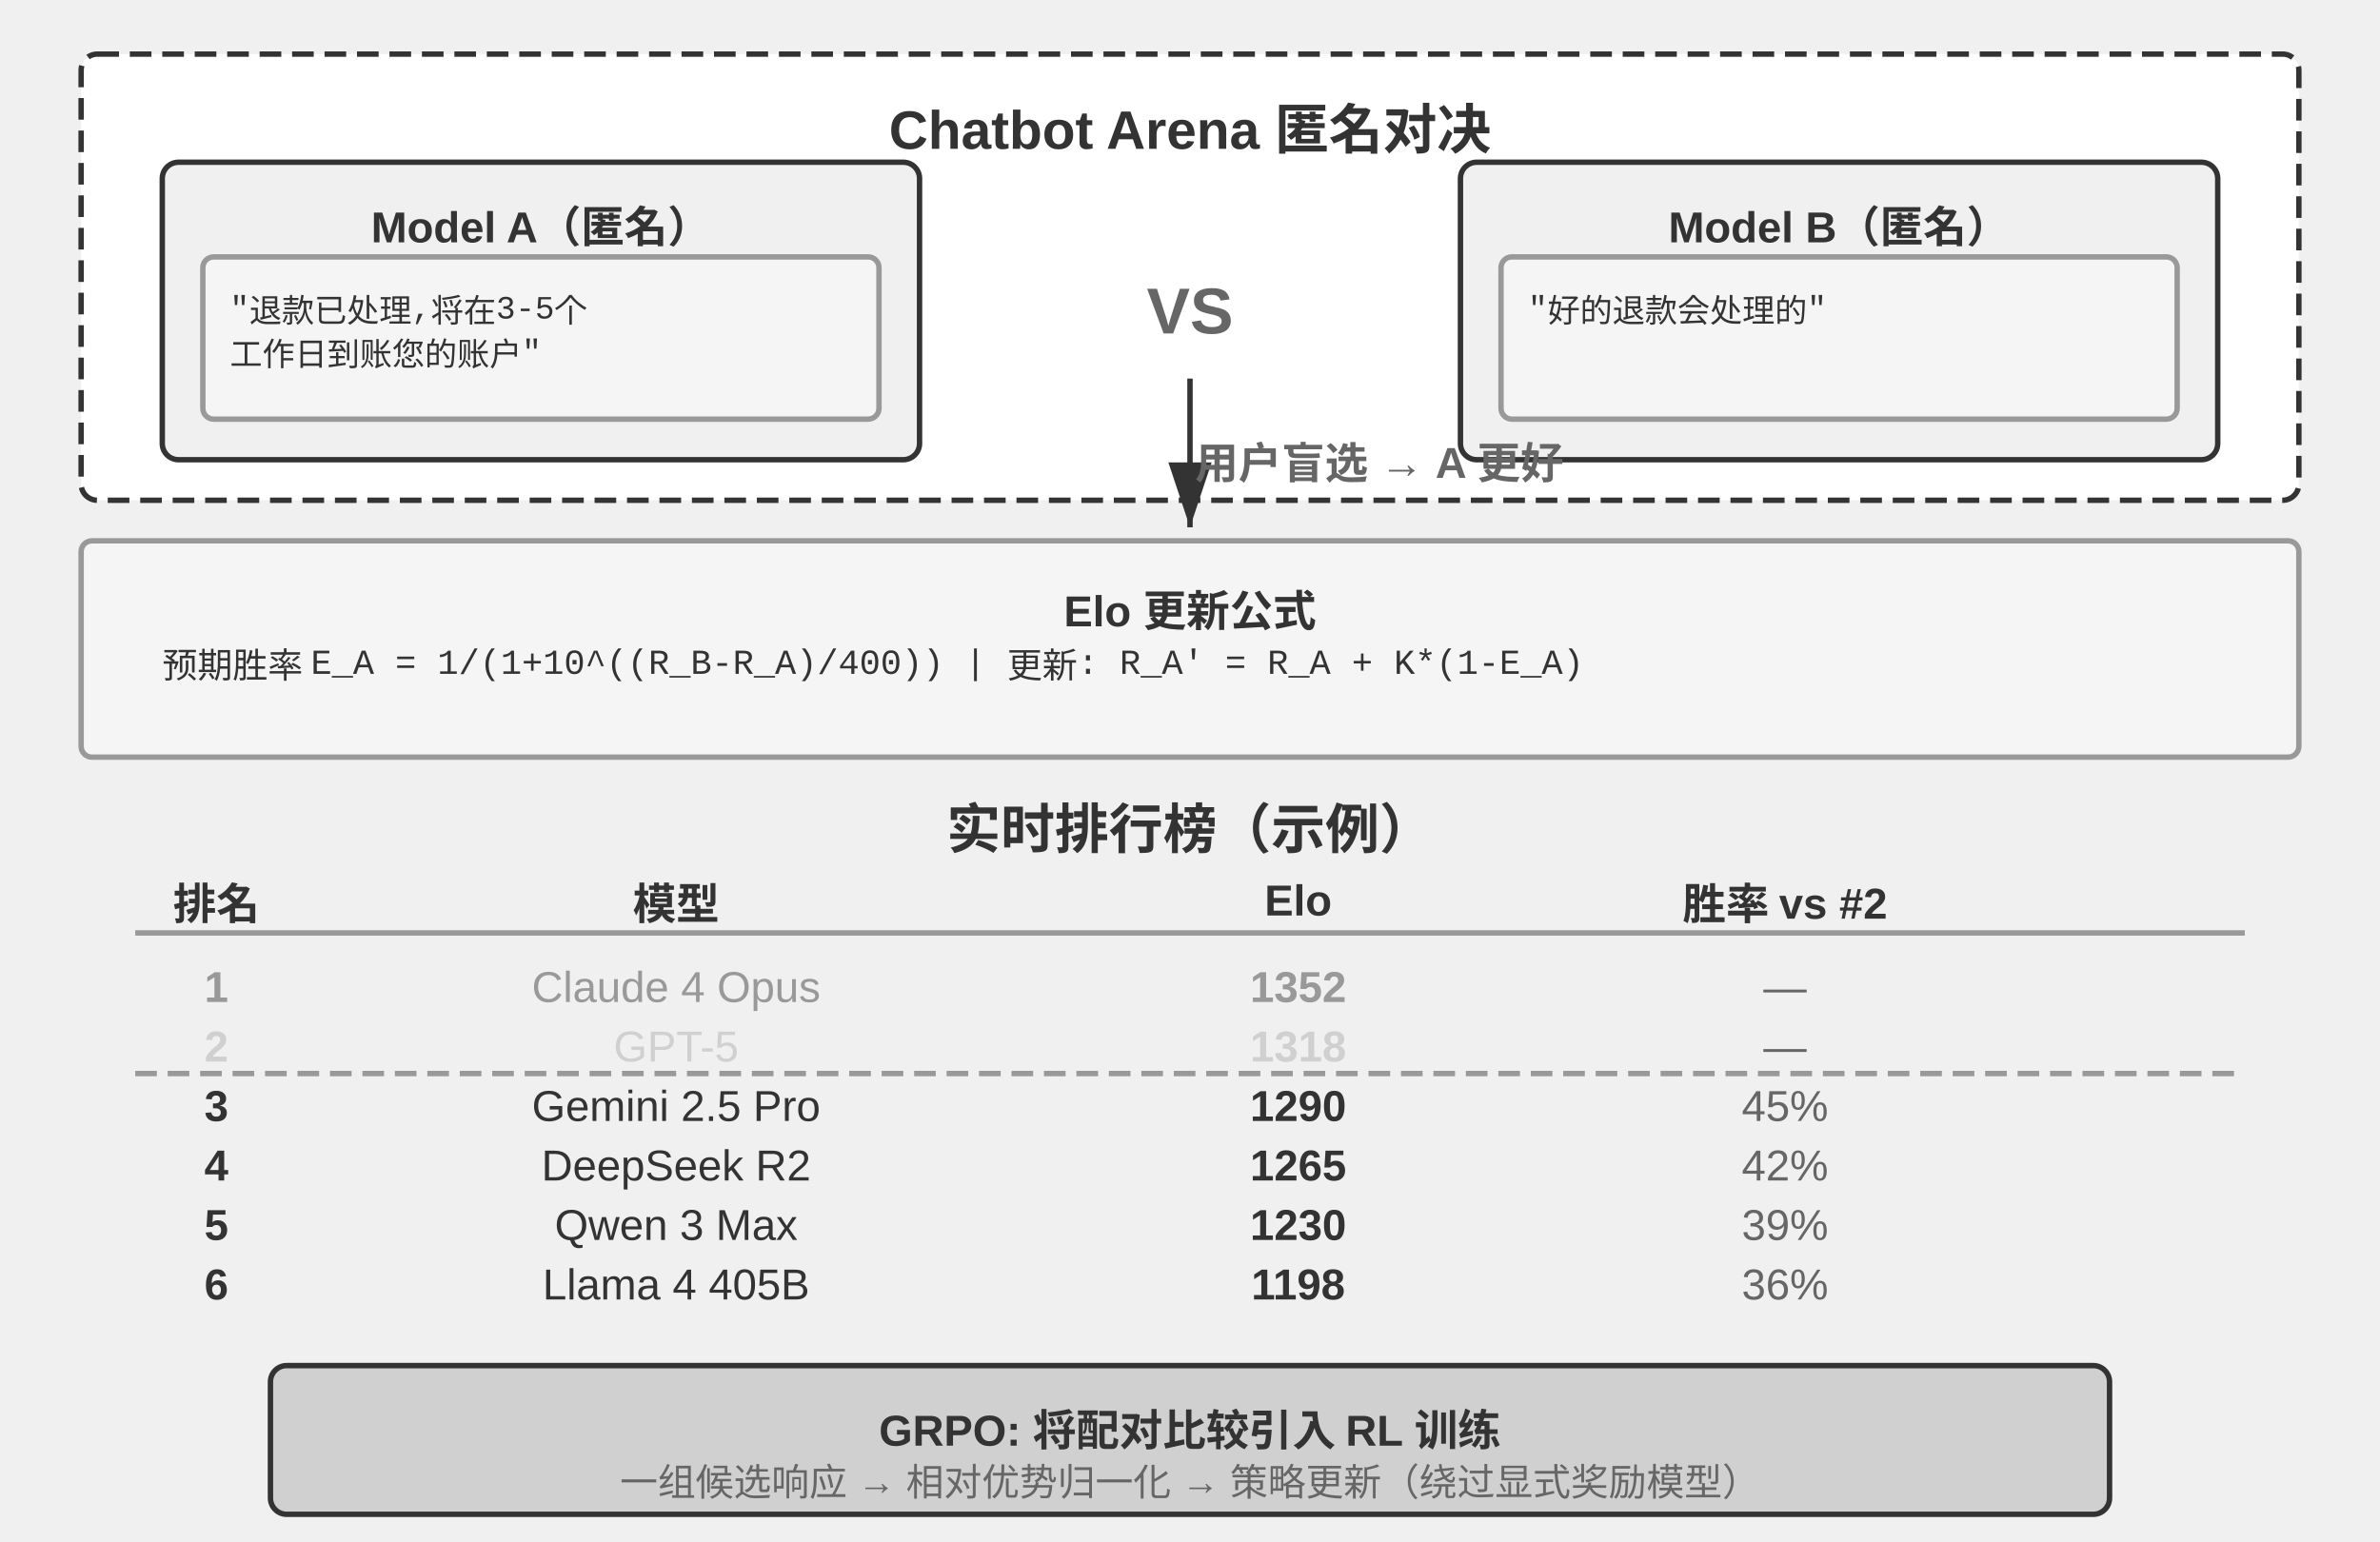
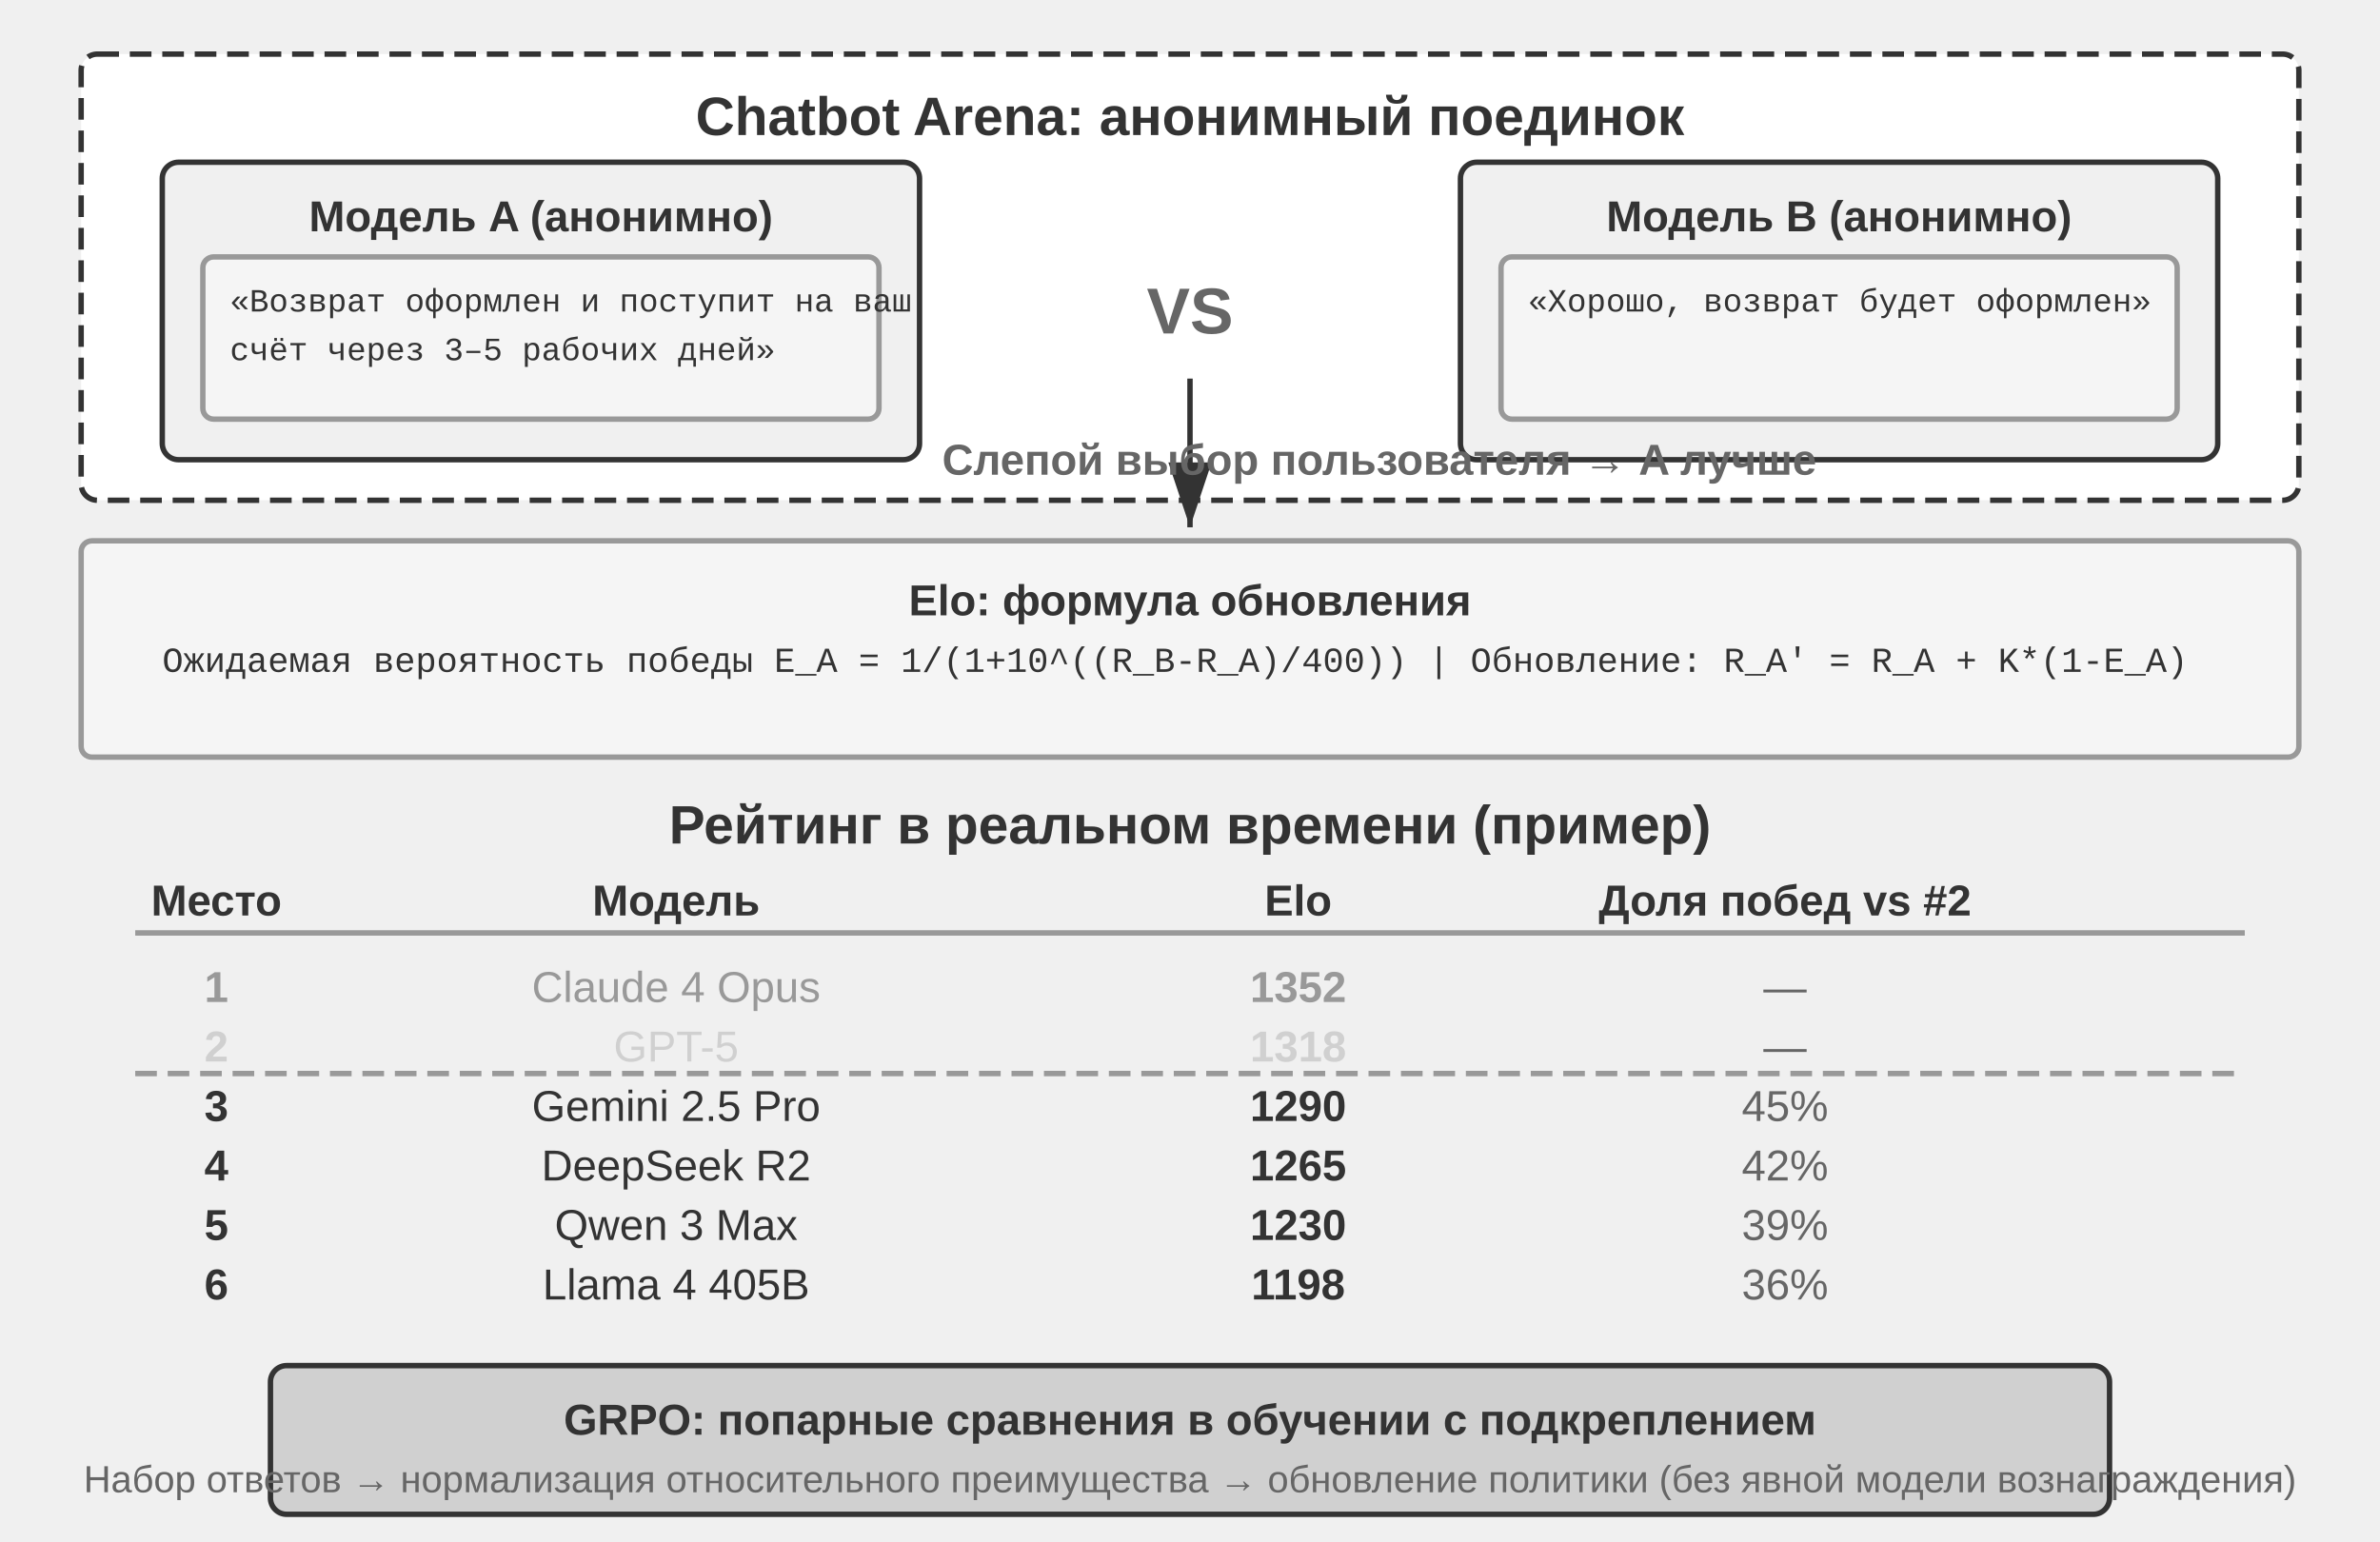
<svg xmlns="http://www.w3.org/2000/svg" viewBox="0 40 880 570" width="880" height="570" style="background:#ffffff">
  <defs>
    <marker id="ah" markerWidth="12" markerHeight="8" refX="12" refY="4" orient="auto">
      <polygon points="0 0, 12 4, 0 8" fill="#333333" />
    </marker>
    <marker id="ah-light" markerWidth="12" markerHeight="8" refX="12" refY="4" orient="auto">
      <polygon points="0 0, 12 4, 0 8" fill="#999999" />
    </marker>
  </defs>
  <rect x="30" y="60" width="820" height="165" rx="6" fill="#ffffff" stroke="#333333" stroke-width="2" stroke-dasharray="8,4" />
-   <text x="440" y="83" font-family="Arial, 'Helvetica Neue', Helvetica, 'PingFang SC', 'Microsoft YaHei', sans-serif" font-size="20" fill="#333333" text-anchor="middle" dominant-baseline="central" font-weight="bold">Chatbot Arena 匿名对决</text>
+   <text x="440" y="83" font-family="Arial, 'Helvetica Neue', Helvetica, 'PingFang SC', 'Microsoft YaHei', sans-serif" font-size="20" fill="#333333" text-anchor="middle" dominant-baseline="central" font-weight="bold" textLength="222.61" lengthAdjust="spacingAndGlyphs">Chatbot Arena: анонимный поединок</text>
  <rect x="60" y="100" width="280" height="110" rx="6" fill="#f0f0f0" stroke="#333333" stroke-width="2" />
-   <text x="200" y="120" font-family="Arial, 'Helvetica Neue', Helvetica, 'PingFang SC', 'Microsoft YaHei', sans-serif" font-size="16" fill="#333333" text-anchor="middle" dominant-baseline="central" font-weight="bold">Model A（匿名）</text>
+   <text x="200" y="120" font-family="Arial, 'Helvetica Neue', Helvetica, 'PingFang SC', 'Microsoft YaHei', sans-serif" font-size="16" fill="#333333" text-anchor="middle" dominant-baseline="central" font-weight="bold" textLength="125.63" lengthAdjust="spacingAndGlyphs">Модель A (анонимно)</text>
  <rect x="75" y="135" width="250" height="60" rx="4" fill="#f5f5f5" stroke="#999999" stroke-width="2" />
-   <text x="85" y="152" font-family="'Courier New', Courier, monospace" font-size="12" fill="#333333" text-anchor="start" dominant-baseline="central">"退款已处理,将在3-5个</text>
-   <text x="85" y="170" font-family="'Courier New', Courier, monospace" font-size="12" fill="#333333" text-anchor="start" dominant-baseline="central"> 工作日到账您的账户"</text>
+   <text x="85" y="152" font-family="'Courier New', Courier, monospace" font-size="12" fill="#333333" text-anchor="start" dominant-baseline="central" textLength="132.02" lengthAdjust="spacingAndGlyphs">«Возврат оформлен и поступит на ваш</text>
+   <text x="85" y="170" font-family="'Courier New', Courier, monospace" font-size="12" fill="#333333" text-anchor="start" dominant-baseline="central" textLength="115.20" lengthAdjust="spacingAndGlyphs"> счёт через 3–5 рабочих дней»</text>
  <text x="440" y="155" font-family="Arial, 'Helvetica Neue', Helvetica, 'PingFang SC', 'Microsoft YaHei', sans-serif" font-size="24" fill="#666666" text-anchor="middle" dominant-baseline="central" font-weight="bold">VS</text>
  <rect x="540" y="100" width="280" height="110" rx="6" fill="#f0f0f0" stroke="#333333" stroke-width="2" />
-   <text x="680" y="120" font-family="Arial, 'Helvetica Neue', Helvetica, 'PingFang SC', 'Microsoft YaHei', sans-serif" font-size="16" fill="#333333" text-anchor="middle" dominant-baseline="central" font-weight="bold">Model B（匿名）</text>
+   <text x="680" y="120" font-family="Arial, 'Helvetica Neue', Helvetica, 'PingFang SC', 'Microsoft YaHei', sans-serif" font-size="16" fill="#333333" text-anchor="middle" dominant-baseline="central" font-weight="bold" textLength="126.22" lengthAdjust="spacingAndGlyphs">Модель B (анонимно)</text>
  <rect x="555" y="135" width="250" height="60" rx="4" fill="#f5f5f5" stroke="#999999" stroke-width="2" />
-   <text x="565" y="152" font-family="'Courier New', Courier, monospace" font-size="12" fill="#333333" text-anchor="start" dominant-baseline="central">"好的退款会处理的"</text>
+   <text x="565" y="152" font-family="'Courier New', Courier, monospace" font-size="12" fill="#333333" text-anchor="start" dominant-baseline="central" textLength="110.41" lengthAdjust="spacingAndGlyphs">«Хорошо, возврат будет оформлен»</text>
  <text x="565" y="170" font-family="'Courier New', Courier, monospace" font-size="12" fill="#333333" text-anchor="start" dominant-baseline="central" />
  <line x1="440" y1="180" x2="440" y2="235" stroke="#333333" stroke-width="2" marker-end="url(#ah)" />
-   <text x="510" y="210" font-family="Arial, 'Helvetica Neue', Helvetica, 'PingFang SC', 'Microsoft YaHei', sans-serif" font-size="16" fill="#666666" text-anchor="middle" dominant-baseline="central" font-weight="bold">用户盲选 → A 更好</text>
+   <text x="510" y="210" font-family="Arial, 'Helvetica Neue', Helvetica, 'PingFang SC', 'Microsoft YaHei', sans-serif" font-size="16" fill="#666666" text-anchor="middle" dominant-baseline="central" font-weight="bold" textLength="136.30" lengthAdjust="spacingAndGlyphs">Слепой выбор пользователя → A лучше</text>
  <rect x="30" y="240" width="820" height="80" rx="4" fill="#f5f5f5" stroke="#999999" stroke-width="2" />
-   <text x="440" y="262" font-family="Arial, 'Helvetica Neue', Helvetica, 'PingFang SC', 'Microsoft YaHei', sans-serif" font-size="16" fill="#333333" text-anchor="middle" dominant-baseline="central" font-weight="bold">Elo 更新公式</text>
-   <text x="60" y="285" font-family="'Courier New', Courier, monospace" font-size="13" fill="#333333" text-anchor="start" dominant-baseline="central">预期胜率 E_A = 1/(1+10^((R_B-R_A)/400))   |   更新: R_A' = R_A + K*(1-E_A)</text>
-   <text x="440" y="345" font-family="Arial, 'Helvetica Neue', Helvetica, 'PingFang SC', 'Microsoft YaHei', sans-serif" font-size="20" fill="#333333" text-anchor="middle" dominant-baseline="central" font-weight="bold">实时排行榜（示例）</text>
-   <text x="80" y="373" font-family="Arial, 'Helvetica Neue', Helvetica, 'PingFang SC', 'Microsoft YaHei', sans-serif" font-size="16" fill="#333333" text-anchor="middle" dominant-baseline="central" font-weight="bold">排名</text>
-   <text x="250" y="373" font-family="Arial, 'Helvetica Neue', Helvetica, 'PingFang SC', 'Microsoft YaHei', sans-serif" font-size="16" fill="#333333" text-anchor="middle" dominant-baseline="central" font-weight="bold">模型</text>
+   <text x="440" y="262" font-family="Arial, 'Helvetica Neue', Helvetica, 'PingFang SC', 'Microsoft YaHei', sans-serif" font-size="16" fill="#333333" text-anchor="middle" dominant-baseline="central" font-weight="bold" textLength="93.34" lengthAdjust="spacingAndGlyphs">Elo: формула обновления</text>
+   <text x="60" y="285" font-family="'Courier New', Courier, monospace" font-size="13" fill="#333333" text-anchor="start" dominant-baseline="central" textLength="530.48" lengthAdjust="spacingAndGlyphs">Ожидаемая вероятность победы E_A = 1/(1+10^((R_B-R_A)/400))   |   Обновление: R_A' = R_A + K*(1-E_A)</text>
+   <text x="440" y="345" font-family="Arial, 'Helvetica Neue', Helvetica, 'PingFang SC', 'Microsoft YaHei', sans-serif" font-size="20" fill="#333333" text-anchor="middle" dominant-baseline="central" font-weight="bold" textLength="180.00" lengthAdjust="spacingAndGlyphs">Рейтинг в реальном времени (пример)</text>
+   <text x="80" y="373" font-family="Arial, 'Helvetica Neue', Helvetica, 'PingFang SC', 'Microsoft YaHei', sans-serif" font-size="16" fill="#333333" text-anchor="middle" dominant-baseline="central" font-weight="bold" textLength="32.00" lengthAdjust="spacingAndGlyphs">Место</text>
+   <text x="250" y="373" font-family="Arial, 'Helvetica Neue', Helvetica, 'PingFang SC', 'Microsoft YaHei', sans-serif" font-size="16" fill="#333333" text-anchor="middle" dominant-baseline="central" font-weight="bold" textLength="32.00" lengthAdjust="spacingAndGlyphs">Модель</text>
  <text x="480" y="373" font-family="Arial, 'Helvetica Neue', Helvetica, 'PingFang SC', 'Microsoft YaHei', sans-serif" font-size="16" fill="#333333" text-anchor="middle" dominant-baseline="central" font-weight="bold">Elo</text>
-   <text x="660" y="373" font-family="Arial, 'Helvetica Neue', Helvetica, 'PingFang SC', 'Microsoft YaHei', sans-serif" font-size="16" fill="#333333" text-anchor="middle" dominant-baseline="central" font-weight="bold">胜率 vs #2</text>
+   <text x="660" y="373" font-family="Arial, 'Helvetica Neue', Helvetica, 'PingFang SC', 'Microsoft YaHei', sans-serif" font-size="16" fill="#333333" text-anchor="middle" dominant-baseline="central" font-weight="bold" textLength="76.59" lengthAdjust="spacingAndGlyphs">Доля побед vs #2</text>
  <line x1="50" y1="385" x2="830" y2="385" stroke="#999999" stroke-width="2" />
  <text x="80" y="405" font-family="Arial, 'Helvetica Neue', Helvetica, 'PingFang SC', 'Microsoft YaHei', sans-serif" font-size="16" fill="#999999" text-anchor="middle" dominant-baseline="central" font-weight="bold">1</text>
  <text x="250" y="405" font-family="Arial, 'Helvetica Neue', Helvetica, 'PingFang SC', 'Microsoft YaHei', sans-serif" font-size="16" fill="#999999" text-anchor="middle" dominant-baseline="central" font-weight="normal">Claude 4 Opus</text>
  <text x="480" y="405" font-family="Arial, 'Helvetica Neue', Helvetica, 'PingFang SC', 'Microsoft YaHei', sans-serif" font-size="16" fill="#999999" text-anchor="middle" dominant-baseline="central" font-weight="bold">1352</text>
  <text x="660" y="405" font-family="Arial, 'Helvetica Neue', Helvetica, 'PingFang SC', 'Microsoft YaHei', sans-serif" font-size="16" fill="#666666" text-anchor="middle" dominant-baseline="central" font-weight="normal">—</text>
  <text x="80" y="427" font-family="Arial, 'Helvetica Neue', Helvetica, 'PingFang SC', 'Microsoft YaHei', sans-serif" font-size="16" fill="#d0d0d0" text-anchor="middle" dominant-baseline="central" font-weight="bold">2</text>
  <text x="250" y="427" font-family="Arial, 'Helvetica Neue', Helvetica, 'PingFang SC', 'Microsoft YaHei', sans-serif" font-size="16" fill="#d0d0d0" text-anchor="middle" dominant-baseline="central" font-weight="normal">GPT-5</text>
  <text x="480" y="427" font-family="Arial, 'Helvetica Neue', Helvetica, 'PingFang SC', 'Microsoft YaHei', sans-serif" font-size="16" fill="#d0d0d0" text-anchor="middle" dominant-baseline="central" font-weight="bold">1318</text>
  <text x="660" y="427" font-family="Arial, 'Helvetica Neue', Helvetica, 'PingFang SC', 'Microsoft YaHei', sans-serif" font-size="16" fill="#666666" text-anchor="middle" dominant-baseline="central" font-weight="normal">—</text>
  <text x="80" y="449" font-family="Arial, 'Helvetica Neue', Helvetica, 'PingFang SC', 'Microsoft YaHei', sans-serif" font-size="16" fill="#333333" text-anchor="middle" dominant-baseline="central" font-weight="bold">3</text>
  <text x="250" y="449" font-family="Arial, 'Helvetica Neue', Helvetica, 'PingFang SC', 'Microsoft YaHei', sans-serif" font-size="16" fill="#333333" text-anchor="middle" dominant-baseline="central" font-weight="normal">Gemini 2.5 Pro</text>
  <text x="480" y="449" font-family="Arial, 'Helvetica Neue', Helvetica, 'PingFang SC', 'Microsoft YaHei', sans-serif" font-size="16" fill="#333333" text-anchor="middle" dominant-baseline="central" font-weight="bold">1290</text>
  <text x="660" y="449" font-family="Arial, 'Helvetica Neue', Helvetica, 'PingFang SC', 'Microsoft YaHei', sans-serif" font-size="16" fill="#666666" text-anchor="middle" dominant-baseline="central" font-weight="normal">45%</text>
  <text x="80" y="471" font-family="Arial, 'Helvetica Neue', Helvetica, 'PingFang SC', 'Microsoft YaHei', sans-serif" font-size="16" fill="#333333" text-anchor="middle" dominant-baseline="central" font-weight="bold">4</text>
  <text x="250" y="471" font-family="Arial, 'Helvetica Neue', Helvetica, 'PingFang SC', 'Microsoft YaHei', sans-serif" font-size="16" fill="#333333" text-anchor="middle" dominant-baseline="central" font-weight="normal">DeepSeek R2</text>
  <text x="480" y="471" font-family="Arial, 'Helvetica Neue', Helvetica, 'PingFang SC', 'Microsoft YaHei', sans-serif" font-size="16" fill="#333333" text-anchor="middle" dominant-baseline="central" font-weight="bold">1265</text>
  <text x="660" y="471" font-family="Arial, 'Helvetica Neue', Helvetica, 'PingFang SC', 'Microsoft YaHei', sans-serif" font-size="16" fill="#666666" text-anchor="middle" dominant-baseline="central" font-weight="normal">42%</text>
  <text x="80" y="493" font-family="Arial, 'Helvetica Neue', Helvetica, 'PingFang SC', 'Microsoft YaHei', sans-serif" font-size="16" fill="#333333" text-anchor="middle" dominant-baseline="central" font-weight="bold">5</text>
  <text x="250" y="493" font-family="Arial, 'Helvetica Neue', Helvetica, 'PingFang SC', 'Microsoft YaHei', sans-serif" font-size="16" fill="#333333" text-anchor="middle" dominant-baseline="central" font-weight="normal">Qwen 3 Max</text>
  <text x="480" y="493" font-family="Arial, 'Helvetica Neue', Helvetica, 'PingFang SC', 'Microsoft YaHei', sans-serif" font-size="16" fill="#333333" text-anchor="middle" dominant-baseline="central" font-weight="bold">1230</text>
  <text x="660" y="493" font-family="Arial, 'Helvetica Neue', Helvetica, 'PingFang SC', 'Microsoft YaHei', sans-serif" font-size="16" fill="#666666" text-anchor="middle" dominant-baseline="central" font-weight="normal">39%</text>
  <text x="80" y="515" font-family="Arial, 'Helvetica Neue', Helvetica, 'PingFang SC', 'Microsoft YaHei', sans-serif" font-size="16" fill="#333333" text-anchor="middle" dominant-baseline="central" font-weight="bold">6</text>
  <text x="250" y="515" font-family="Arial, 'Helvetica Neue', Helvetica, 'PingFang SC', 'Microsoft YaHei', sans-serif" font-size="16" fill="#333333" text-anchor="middle" dominant-baseline="central" font-weight="normal">Llama 4 405B</text>
  <text x="480" y="515" font-family="Arial, 'Helvetica Neue', Helvetica, 'PingFang SC', 'Microsoft YaHei', sans-serif" font-size="16" fill="#333333" text-anchor="middle" dominant-baseline="central" font-weight="bold">1198</text>
  <text x="660" y="515" font-family="Arial, 'Helvetica Neue', Helvetica, 'PingFang SC', 'Microsoft YaHei', sans-serif" font-size="16" fill="#666666" text-anchor="middle" dominant-baseline="central" font-weight="normal">36%</text>
  <line x1="50" y1="437" x2="830" y2="437" stroke="#999999" stroke-width="2" stroke-dasharray="8,4" />
  <rect x="100" y="545" width="680" height="55" rx="6" fill="#d0d0d0" stroke="#333333" stroke-width="2" />
-   <text x="440" y="565" font-family="Arial, 'Helvetica Neue', Helvetica, 'PingFang SC', 'Microsoft YaHei', sans-serif" font-size="16" fill="#333333" text-anchor="middle" dominant-baseline="central" font-weight="bold">GRPO: 将配对比较引入 RL 训练</text>
-   <text x="440" y="587" font-family="Arial, 'Helvetica Neue', Helvetica, 'PingFang SC', 'Microsoft YaHei', sans-serif" font-size="14" fill="#666666" text-anchor="middle" dominant-baseline="central" font-weight="normal">一组候选响应 → 相对优势归一化 → 策略更新（绕过显式奖励模型）</text>
+   <text x="440" y="565" font-family="Arial, 'Helvetica Neue', Helvetica, 'PingFang SC', 'Microsoft YaHei', sans-serif" font-size="16" fill="#333333" text-anchor="middle" dominant-baseline="central" font-weight="bold" textLength="230.83" lengthAdjust="spacingAndGlyphs">GRPO: попарные сравнения в обучении с подкреплением</text>
+   <text x="440" y="587" font-family="Arial, 'Helvetica Neue', Helvetica, 'PingFang SC', 'Microsoft YaHei', sans-serif" font-size="14" fill="#666666" text-anchor="middle" dominant-baseline="central" font-weight="normal" textLength="421.56" lengthAdjust="spacingAndGlyphs">Набор ответов → нормализация относительного преимущества → обновление политики (без явной модели вознаграждения)</text>
</svg>
